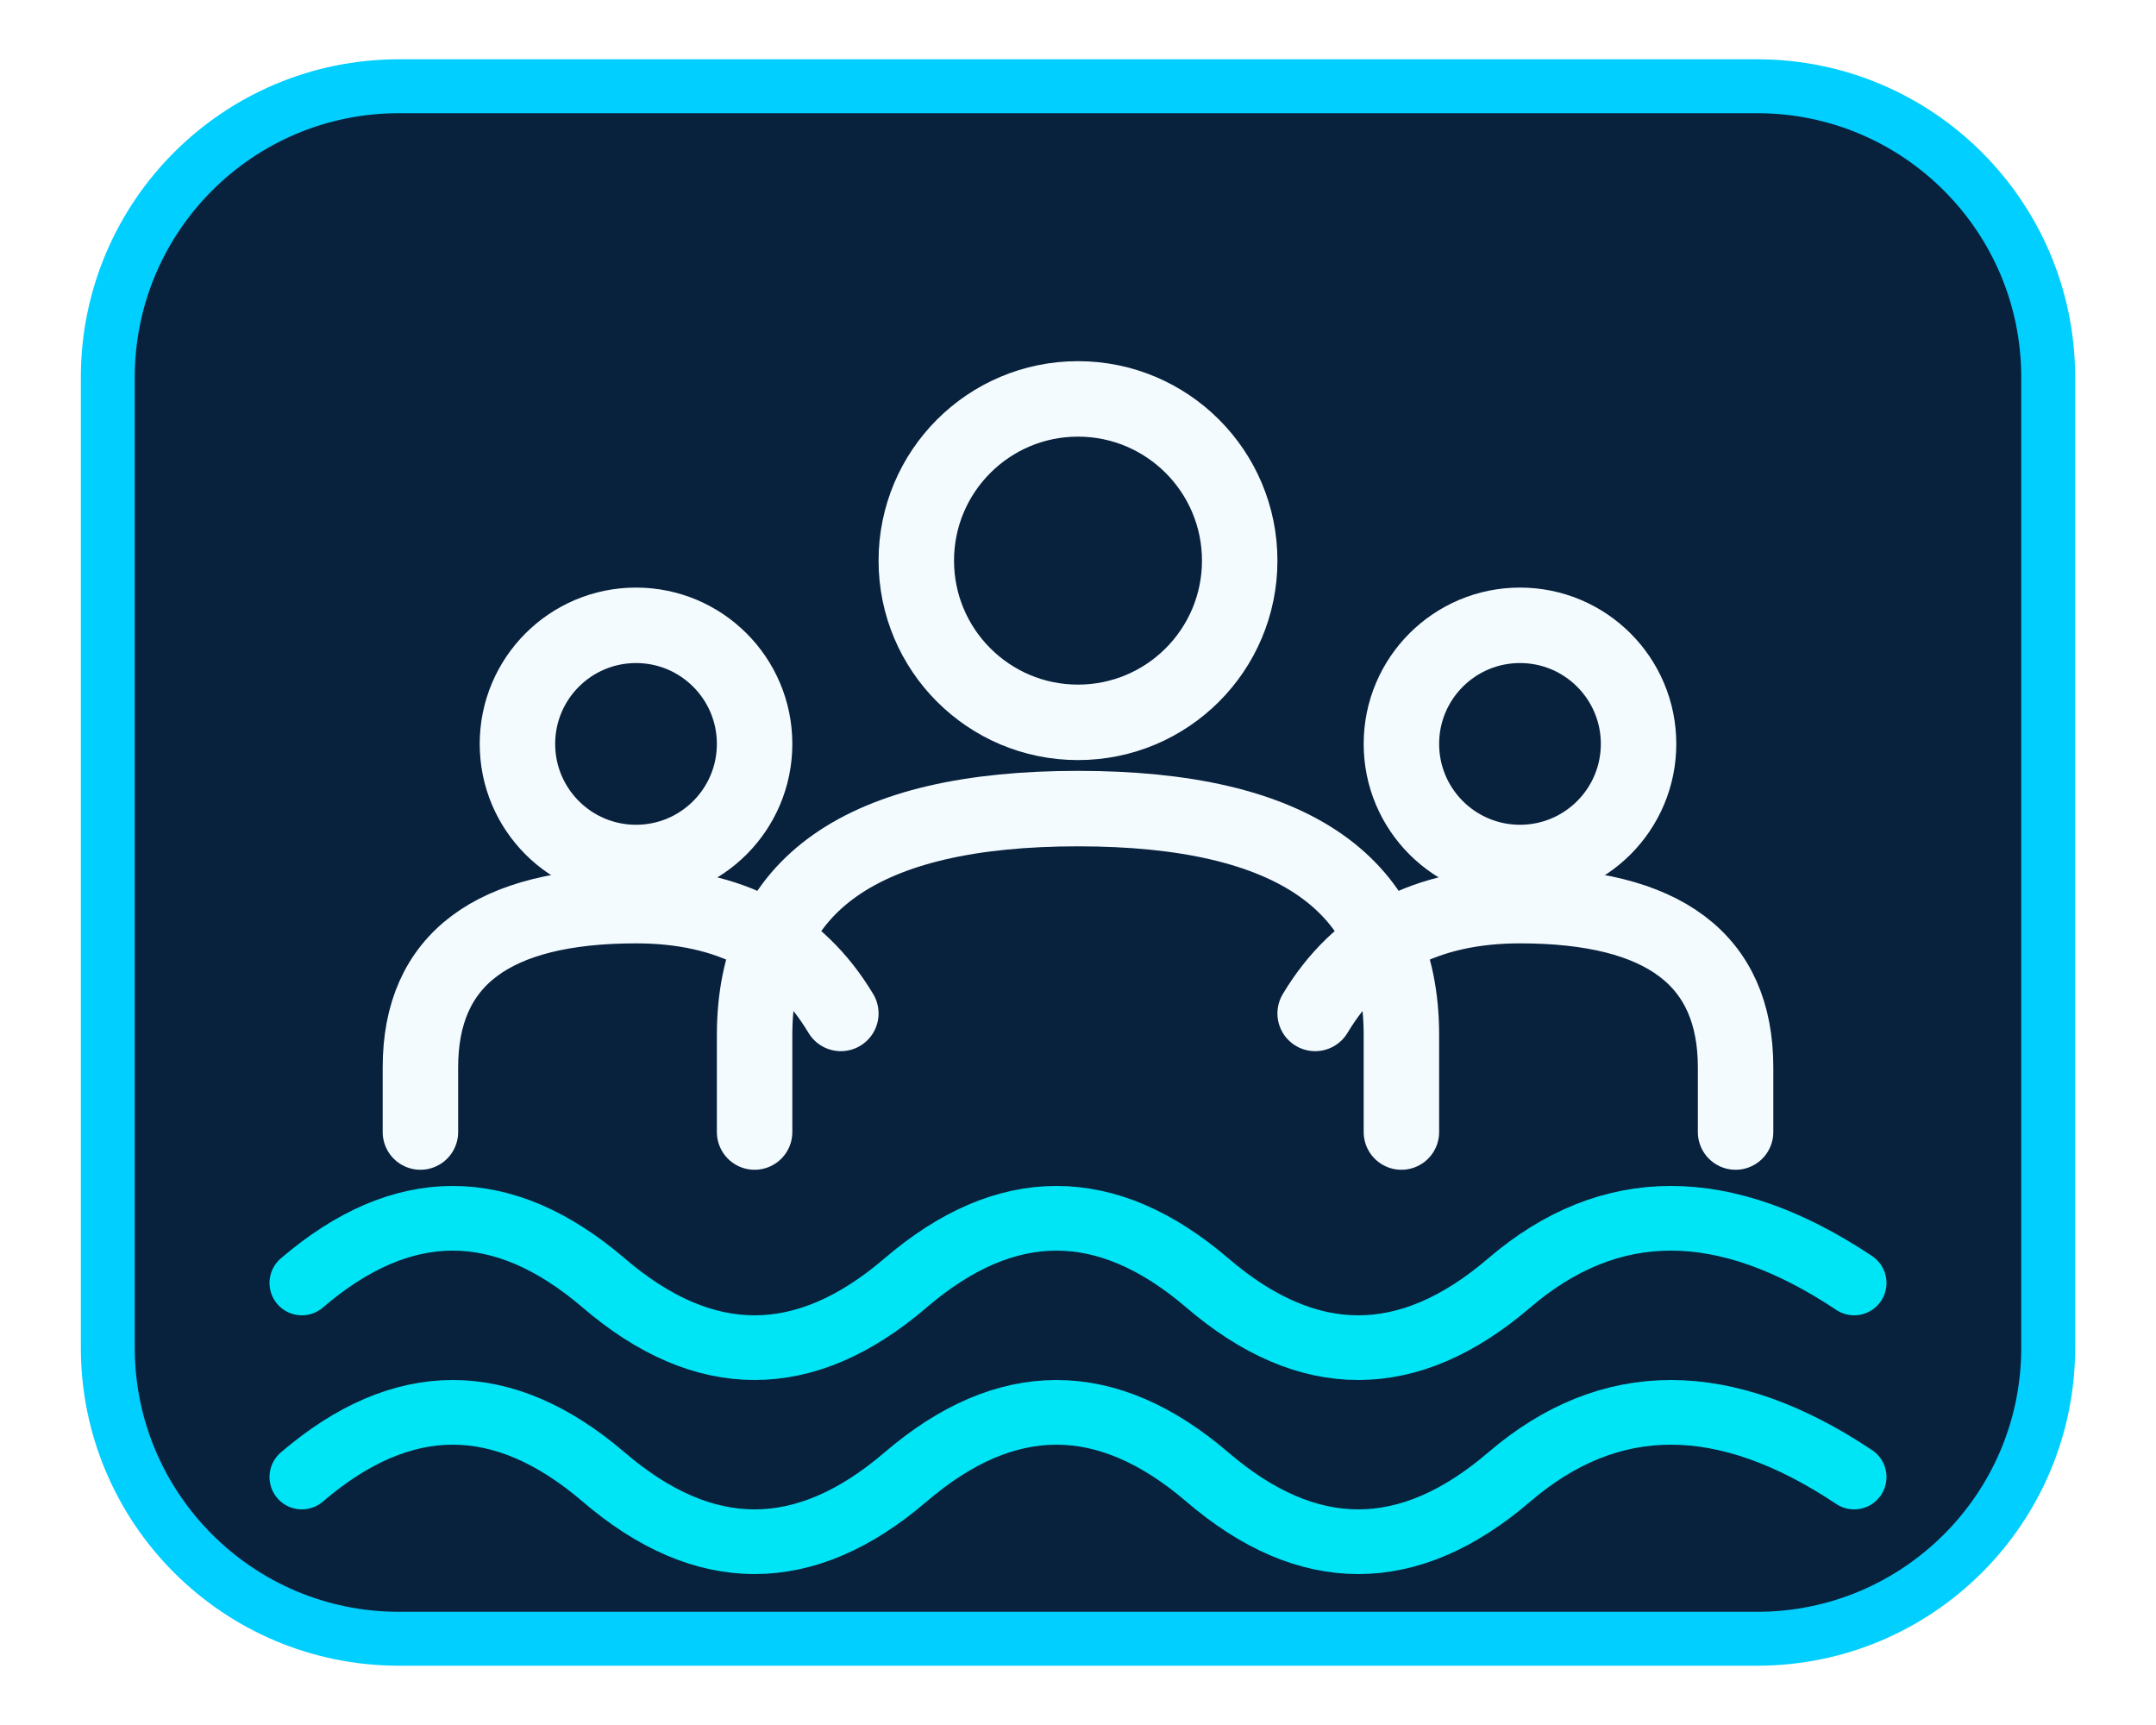
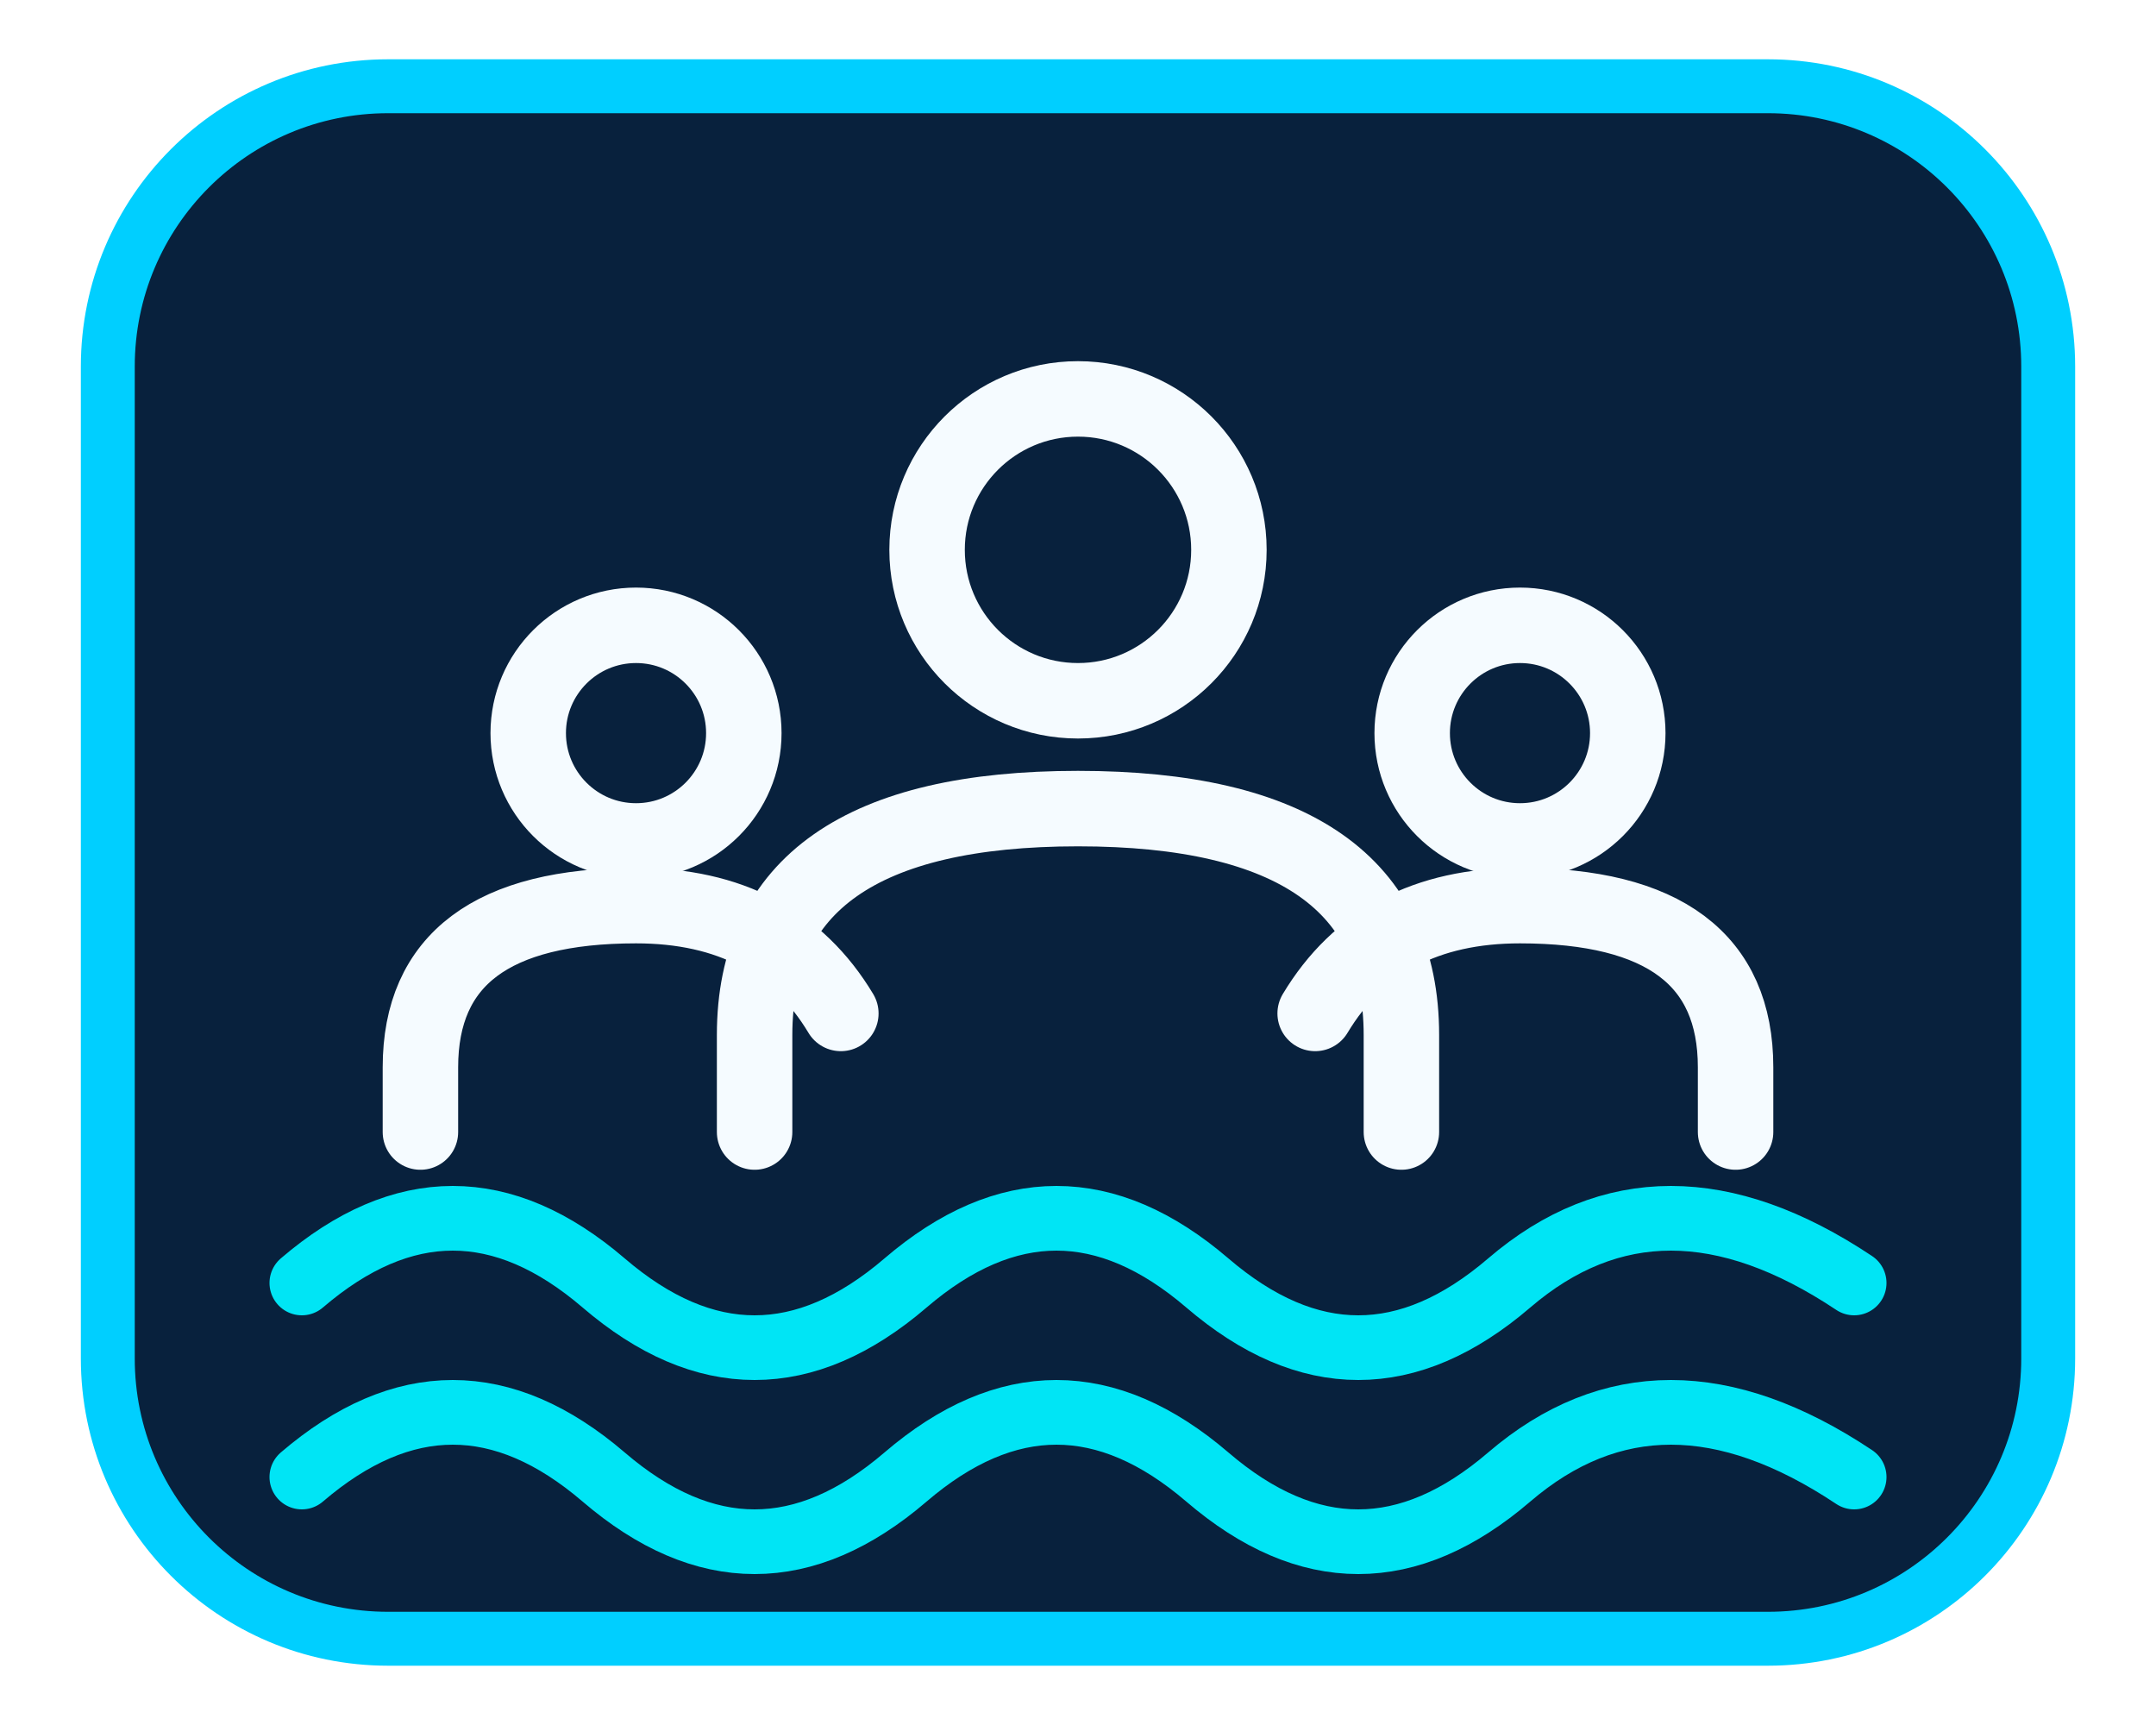
- <svg xmlns="http://www.w3.org/2000/svg" viewBox="0 0 200 160" role="img">
-   <rect x="10" y="8" width="180" height="144" rx="27" fill="#08213d" stroke="#00cfff" stroke-width="5" />
-   <g fill="none" stroke="#f4fbff" stroke-width="7" stroke-linecap="round" stroke-linejoin="round">
-     <circle cx="100" cy="52" r="15" />
-     <circle cx="59" cy="69" r="11" />
-     <circle cx="141" cy="69" r="11" />
+ <svg xmlns="http://www.w3.org/2000/svg" viewBox="0 0 200 160">
+   <rect x="10" y="8" width="180" height="144" rx="26" fill="#08213d" stroke="#00cfff" stroke-width="5" />
+   <g fill="none" stroke="#f5fbff" stroke-width="7" stroke-linecap="round" stroke-linejoin="round">
+     <circle cx="100" cy="51" r="14" />
+     <circle cx="59" cy="68" r="10" />
+     <circle cx="141" cy="68" r="10" />
    <path d="M70 105 V96 Q70 75 100 75 Q130 75 130 96 V105 M39 105 V99 Q39 84 59 84 Q72 84 78 94 M161 105 V99 Q161 84 141 84 Q128 84 122 94" />
  </g>
  <g fill="none" stroke="#00e5f5" stroke-width="6" stroke-linecap="round">
    <path d="M28 119 Q42 107 56 119 T84 119 T112 119 T140 119 T172 119" />
    <path d="M28 137 Q42 125 56 137 T84 137 T112 137 T140 137 T172 137" />
  </g>
</svg>
